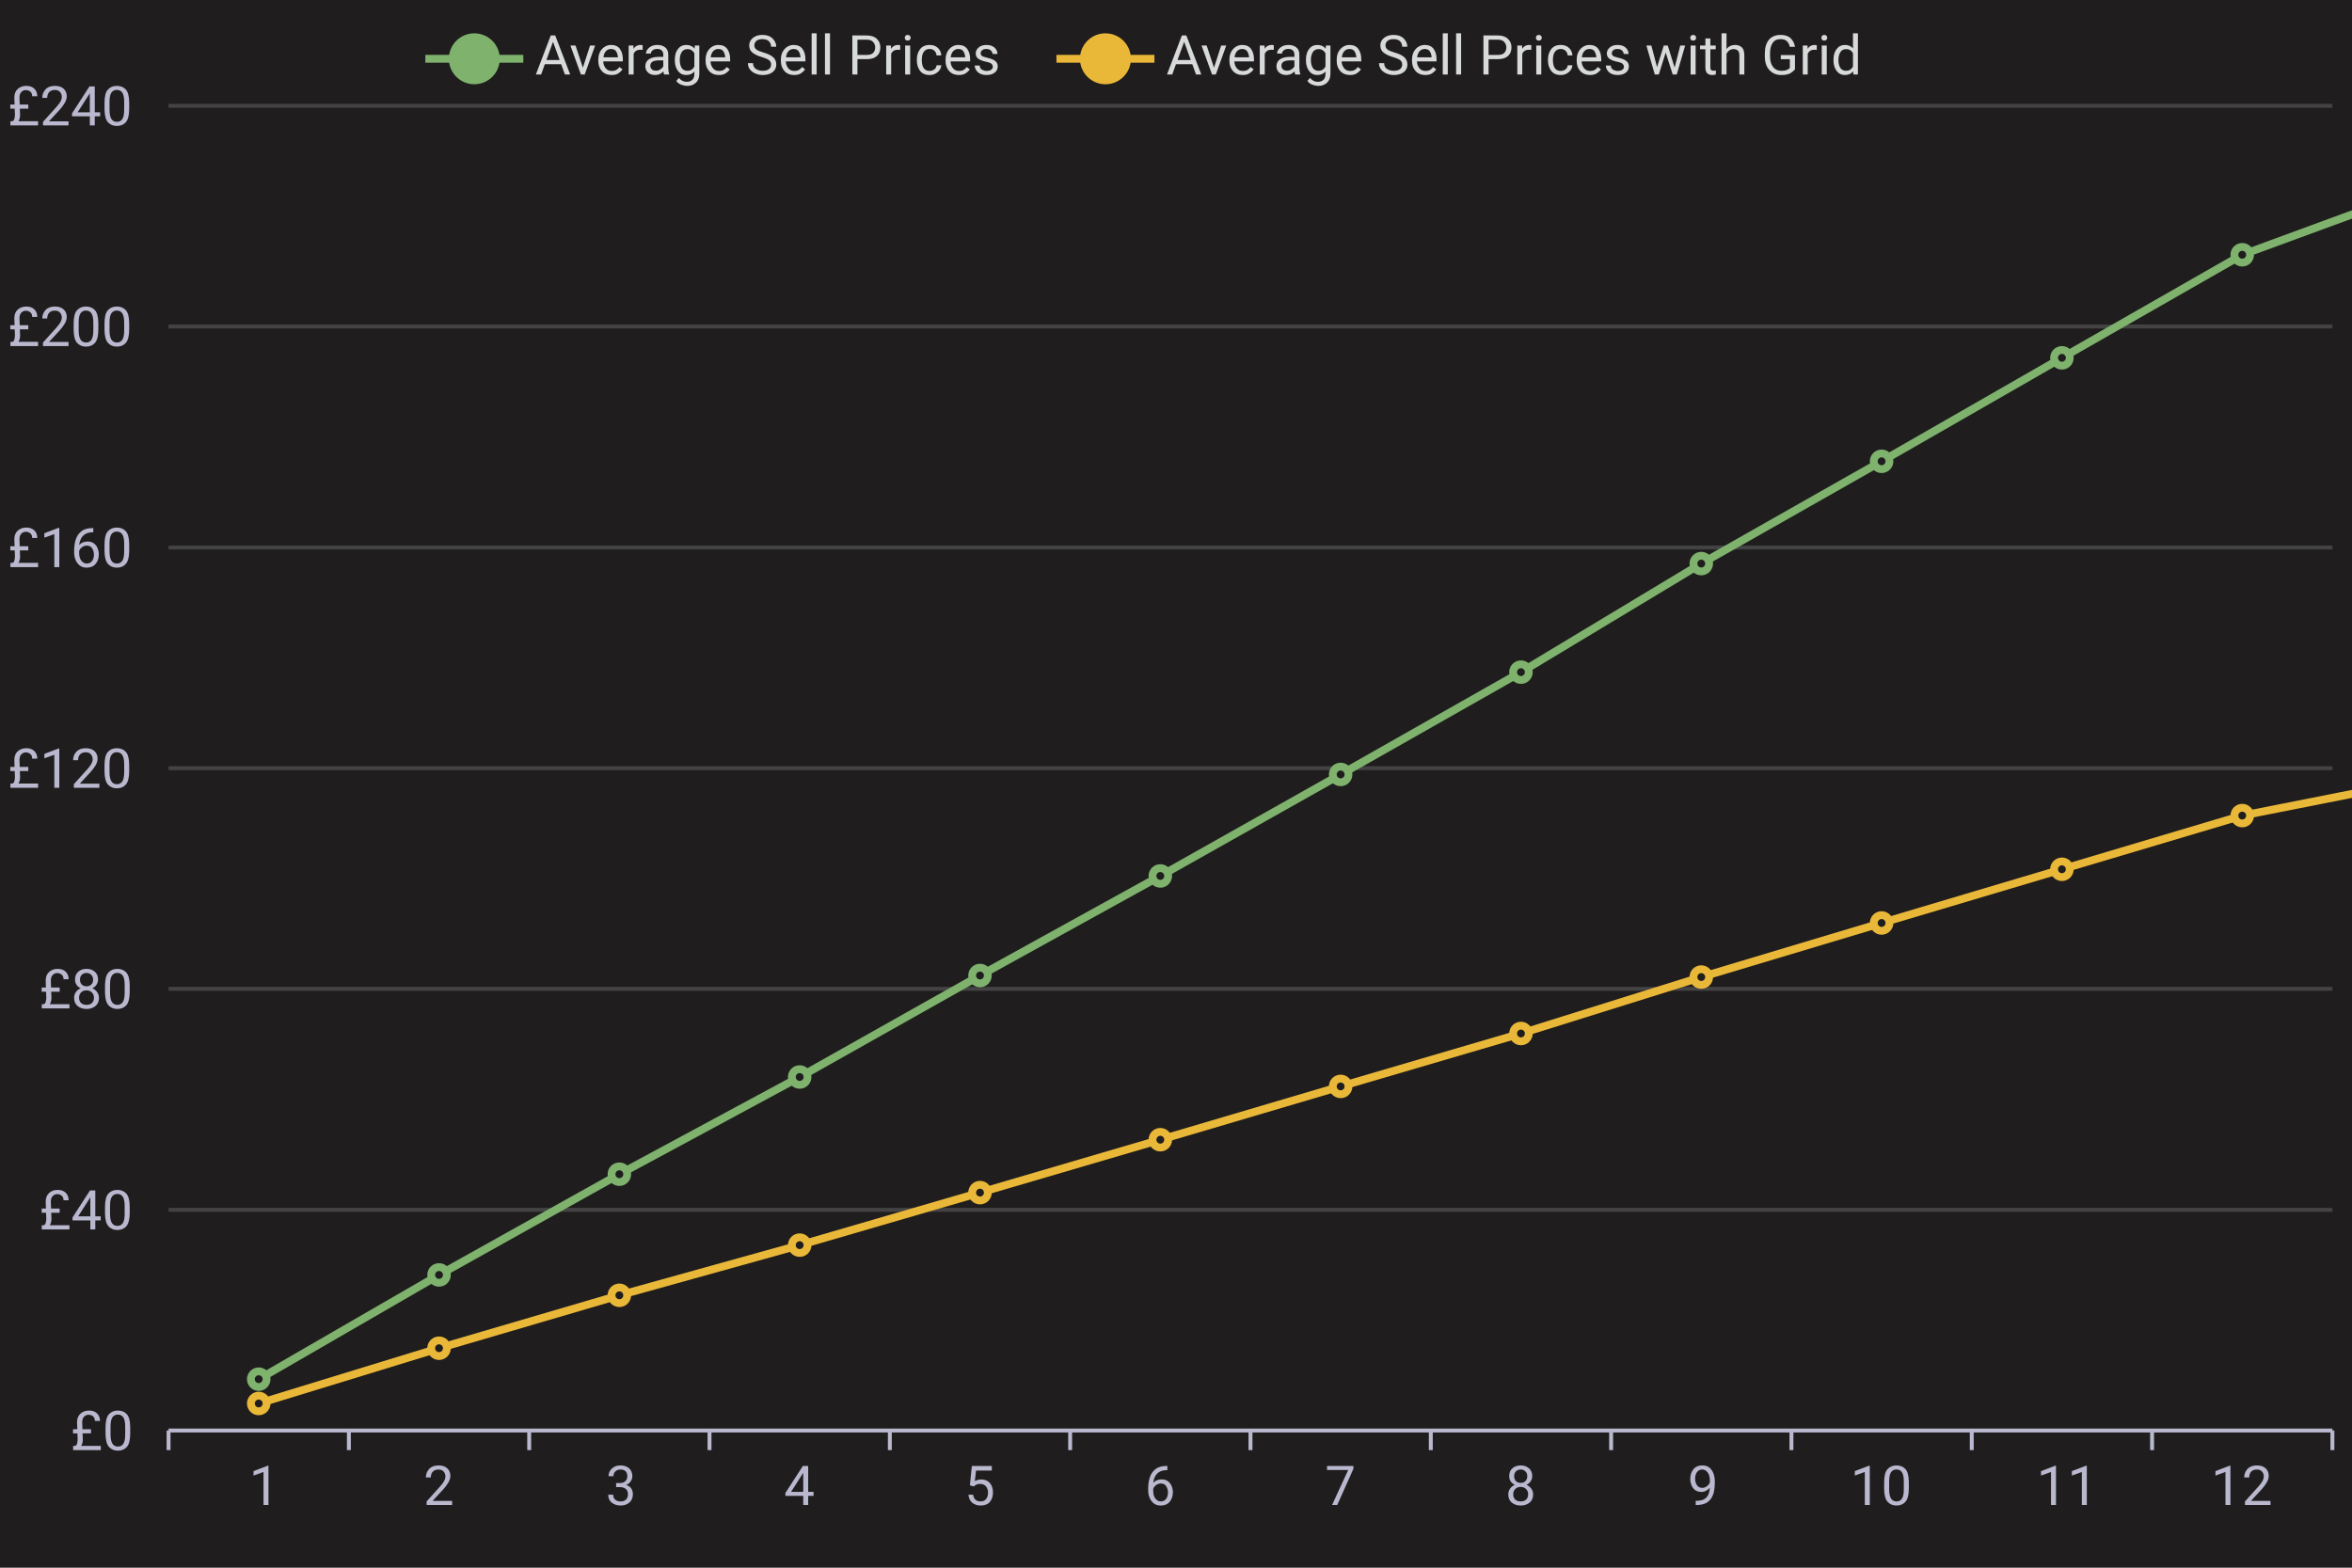
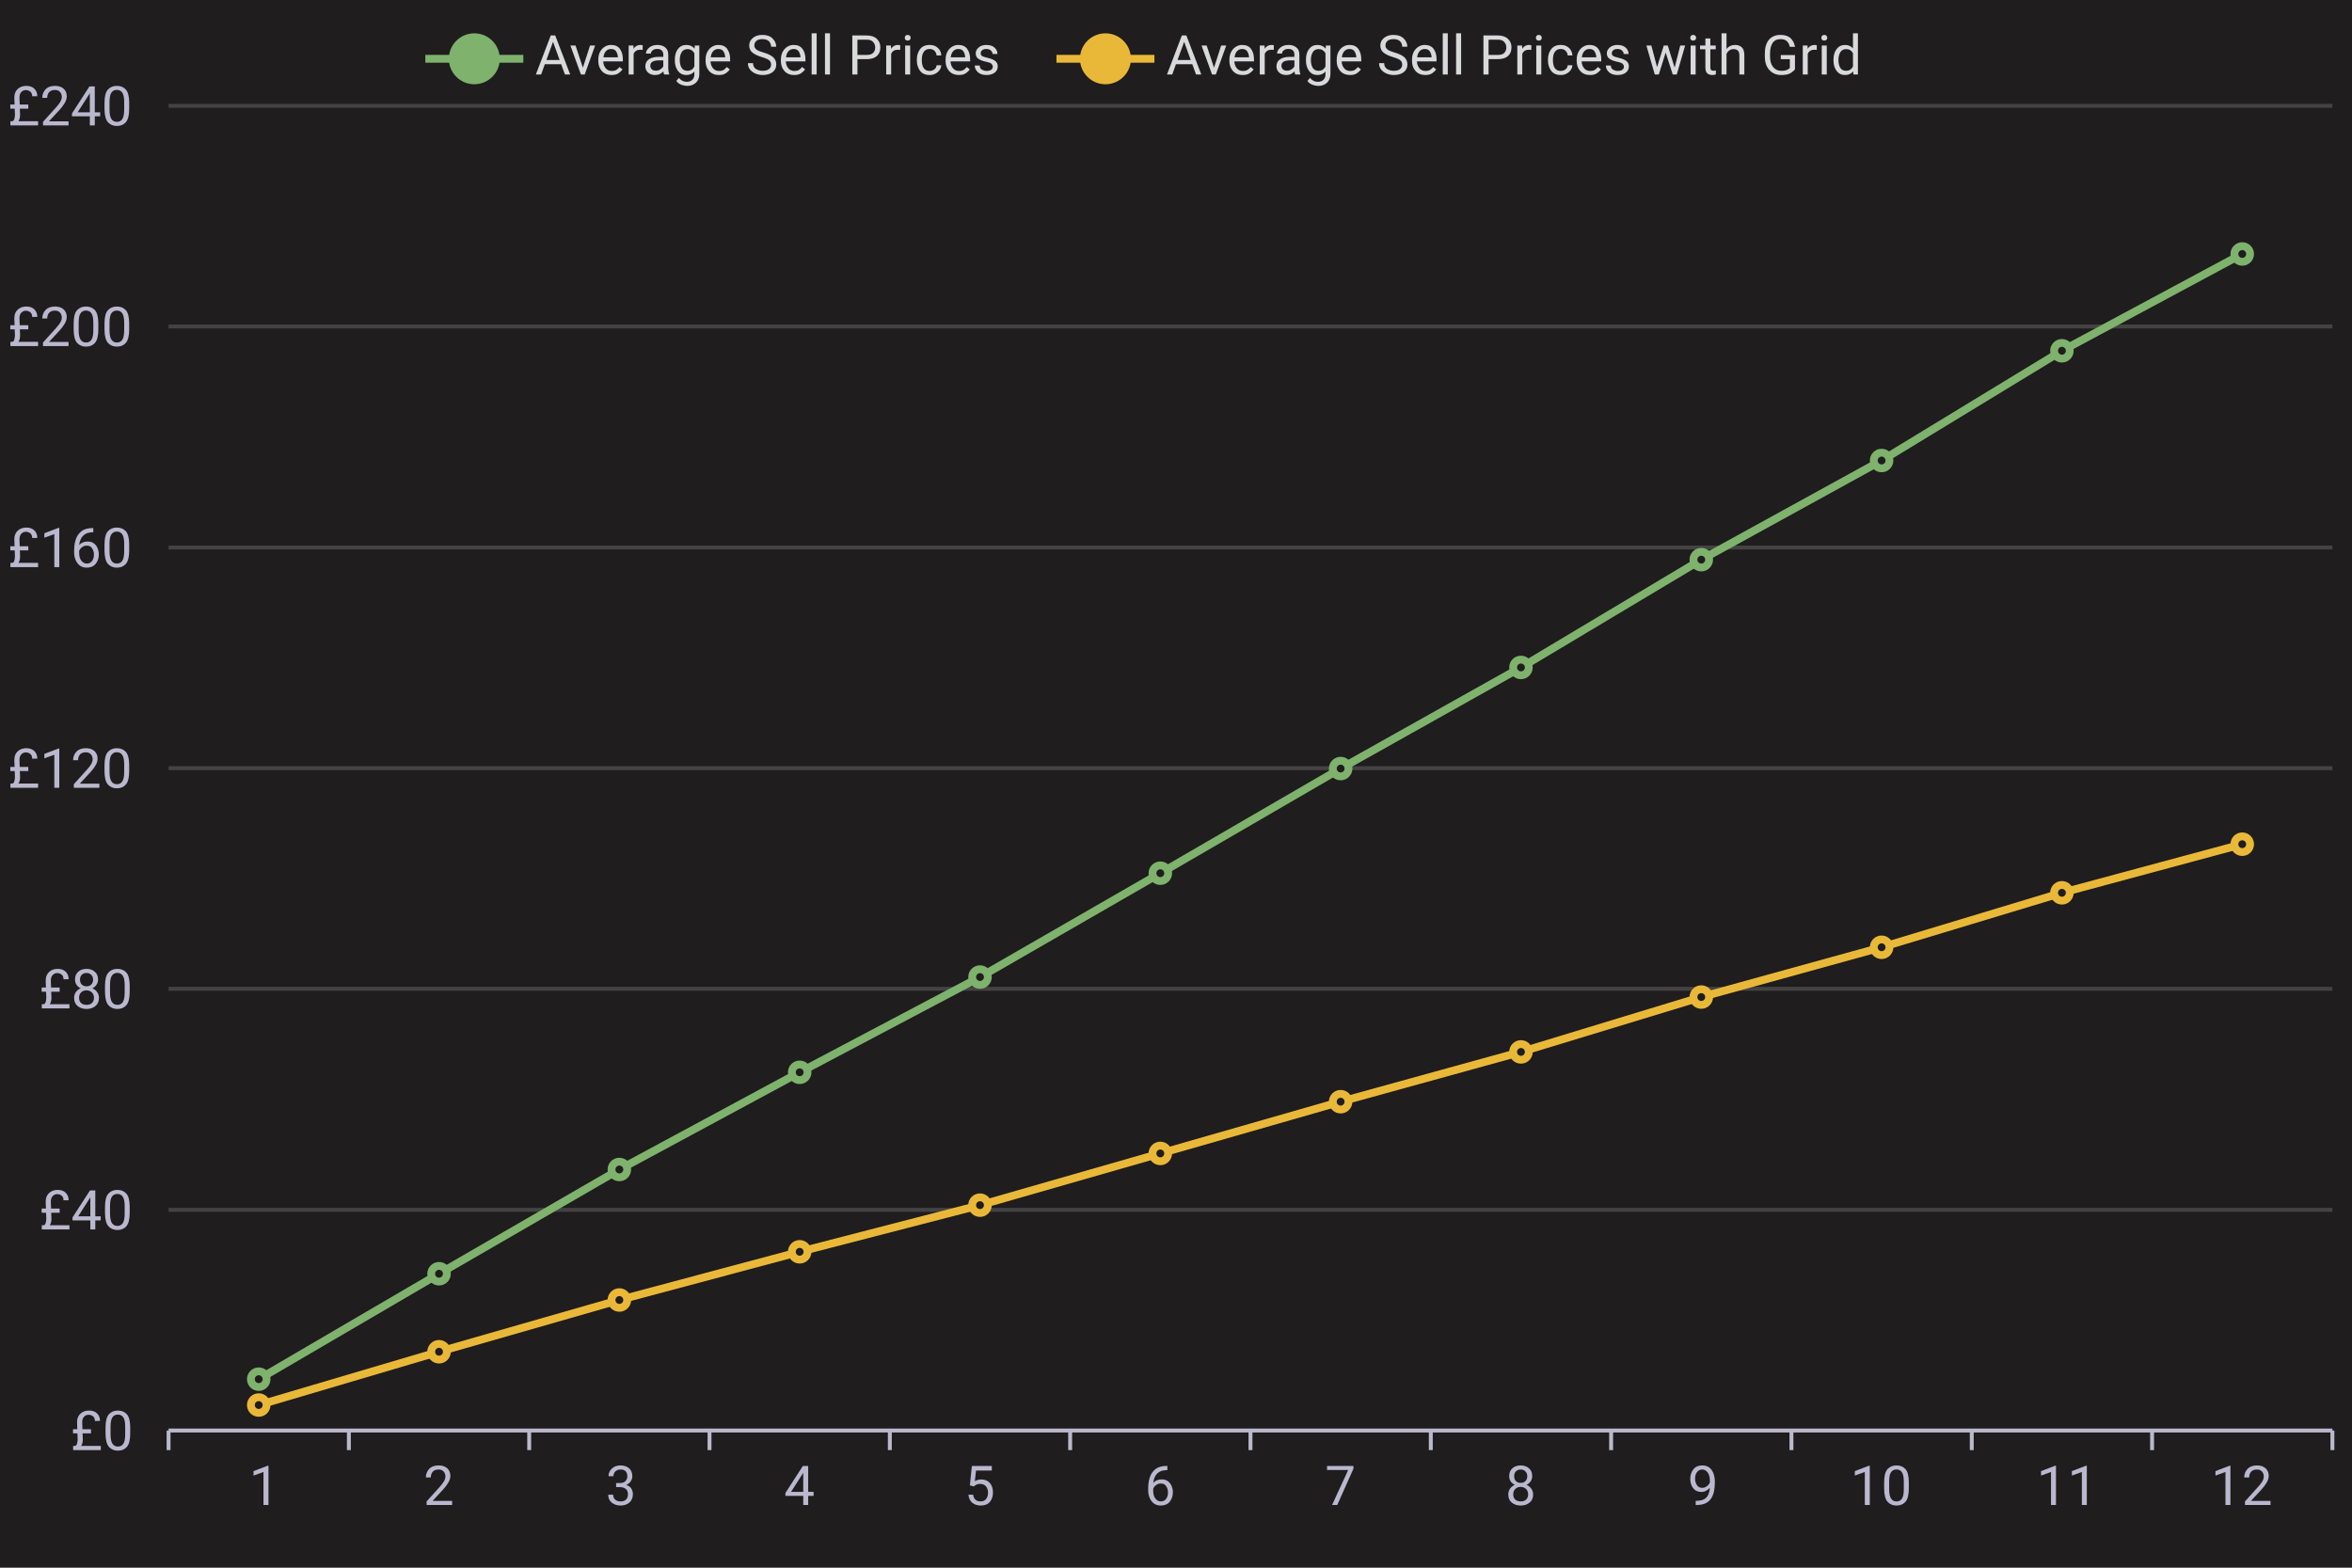
<svg xmlns="http://www.w3.org/2000/svg" width="600" height="400" viewBox="0 0 600 400">
  <rect x="0" y="0" width="600" height="400" fill="#1F1D1D" />
  <g>
    <line stroke-width="2" x1="108.5" y1="15" x2="133.5" y2="15" stroke="#7EB26D" />
    <circle cx="121" cy="15" r="5.5" stroke-width="2" stroke="#7EB26D" fill="#7EB26D" />
    <text font-size="14" x="136.5" y="19" font-family="Roboto" fill="#D8D9DA">
Average Sell Prices
</text>
  </g>
  <g>
    <line stroke-width="2" x1="269.5" y1="15" x2="294.5" y2="15" stroke="#EAB839" />
    <circle cx="282" cy="15" r="5.5" stroke-width="2" stroke="#EAB839" fill="#EAB839" />
    <text font-size="14" x="297.5" y="19" font-family="Roboto" fill="#D8D9DA">
Average Sell Prices with Grid
</text>
  </g>
  <g stroke="#444343">
    <line stroke-width="1" x1="43" y1="27" x2="595" y2="27" />
    <line stroke-width="1" x1="43" y1="83.3" x2="595" y2="83.3" />
    <line stroke-width="1" x1="43" y1="139.7" x2="595" y2="139.7" />
    <line stroke-width="1" x1="43" y1="196" x2="595" y2="196" />
    <line stroke-width="1" x1="43" y1="252.3" x2="595" y2="252.3" />
    <line stroke-width="1" x1="43" y1="308.7" x2="595" y2="308.7" />
  </g>
  <g>
    <text font-size="14" x="2" y="32" font-family="Roboto" fill="#B9B8CE">
£240
</text>
    <text font-size="14" x="2" y="88.3" font-family="Roboto" fill="#B9B8CE">
£200
</text>
    <text font-size="14" x="2" y="144.7" font-family="Roboto" fill="#B9B8CE">
£160
</text>
    <text font-size="14" x="2" y="201" font-family="Roboto" fill="#B9B8CE">
£120
</text>
    <text font-size="14" x="10" y="257.3" font-family="Roboto" fill="#B9B8CE">
£80
</text>
    <text font-size="14" x="10" y="313.7" font-family="Roboto" fill="#B9B8CE">
£40
</text>
    <text font-size="14" x="18" y="370" font-family="Roboto" fill="#B9B8CE">
£0
</text>
  </g>
  <g>
    <g stroke="#B9B8CE">
      <line stroke-width="1" x1="43" y1="365" x2="595" y2="365" />
      <line stroke-width="1" x1="43" y1="365" x2="43" y2="370" />
      <line stroke-width="1" x1="89" y1="365" x2="89" y2="370" />
      <line stroke-width="1" x1="135" y1="365" x2="135" y2="370" />
      <line stroke-width="1" x1="181" y1="365" x2="181" y2="370" />
      <line stroke-width="1" x1="227" y1="365" x2="227" y2="370" />
      <line stroke-width="1" x1="273" y1="365" x2="273" y2="370" />
      <line stroke-width="1" x1="319" y1="365" x2="319" y2="370" />
      <line stroke-width="1" x1="365" y1="365" x2="365" y2="370" />
      <line stroke-width="1" x1="411" y1="365" x2="411" y2="370" />
      <line stroke-width="1" x1="457" y1="365" x2="457" y2="370" />
      <line stroke-width="1" x1="503" y1="365" x2="503" y2="370" />
      <line stroke-width="1" x1="549" y1="365" x2="549" y2="370" />
      <line stroke-width="1" x1="595" y1="365" x2="595" y2="370" />
    </g>
    <text font-size="14" x="63.5" y="384" font-family="Roboto" fill="#B9B8CE">
1
</text>
    <text font-size="14" x="108" y="384" font-family="Roboto" fill="#B9B8CE">
2
</text>
    <text font-size="14" x="154.5" y="384" font-family="Roboto" fill="#B9B8CE">
3
</text>
    <text font-size="14" x="200" y="384" font-family="Roboto" fill="#B9B8CE">
4
</text>
    <text font-size="14" x="246" y="384" font-family="Roboto" fill="#B9B8CE">
5
</text>
    <text font-size="14" x="292" y="384" font-family="Roboto" fill="#B9B8CE">
6
</text>
    <text font-size="14" x="338" y="384" font-family="Roboto" fill="#B9B8CE">
7
</text>
    <text font-size="14" x="384" y="384" font-family="Roboto" fill="#B9B8CE">
8
</text>
    <text font-size="14" x="430.5" y="384" font-family="Roboto" fill="#B9B8CE">
9
</text>
    <text font-size="14" x="472" y="384" font-family="Roboto" fill="#B9B8CE">
10
</text>
    <text font-size="14" x="519.5" y="384" font-family="Roboto" fill="#B9B8CE">
11
</text>
    <text font-size="14" x="564" y="384" font-family="Roboto" fill="#B9B8CE">
12
</text>
  </g>
  <g>
-     <path d="M 66 351.9 L 112 325.3 L 158 299.6 L 204 274.8 L 250 248.9 L 296 223.5 L 342 197.6 L 388 171.5 L 434 143.8 L 480 117.7 L 526 91.3 L 572 65 L 618 48.1" stroke-width="2" fill="none" stroke="#7EB26D" />
+     <path d="M 66 351.9 L 112 325 L 158 298.4 L 204 273.6 L 250 249.3 L 296 222.8 L 342 196.1 L 388 170.3 L 434 142.8 L 480 117.5 L 526 89.5 L 572 64.8" stroke-width="2" fill="none" stroke="#7EB26D" />
    <circle cx="66" cy="351.9" r="2" stroke-width="2" stroke="#7EB26D" fill="#1F1D1D" />
-     <circle cx="112" cy="325.3" r="2" stroke-width="2" stroke="#7EB26D" fill="#1F1D1D" />
-     <circle cx="158" cy="299.6" r="2" stroke-width="2" stroke="#7EB26D" fill="#1F1D1D" />
-     <circle cx="204" cy="274.8" r="2" stroke-width="2" stroke="#7EB26D" fill="#1F1D1D" />
-     <circle cx="250" cy="248.9" r="2" stroke-width="2" stroke="#7EB26D" fill="#1F1D1D" />
-     <circle cx="296" cy="223.5" r="2" stroke-width="2" stroke="#7EB26D" fill="#1F1D1D" />
-     <circle cx="342" cy="197.6" r="2" stroke-width="2" stroke="#7EB26D" fill="#1F1D1D" />
-     <circle cx="388" cy="171.5" r="2" stroke-width="2" stroke="#7EB26D" fill="#1F1D1D" />
-     <circle cx="434" cy="143.8" r="2" stroke-width="2" stroke="#7EB26D" fill="#1F1D1D" />
-     <circle cx="480" cy="117.7" r="2" stroke-width="2" stroke="#7EB26D" fill="#1F1D1D" />
-     <circle cx="526" cy="91.3" r="2" stroke-width="2" stroke="#7EB26D" fill="#1F1D1D" />
-     <circle cx="572" cy="65" r="2" stroke-width="2" stroke="#7EB26D" fill="#1F1D1D" />
-     <circle cx="618" cy="48.1" r="2" stroke-width="2" stroke="#7EB26D" fill="#1F1D1D" />
+     <circle cx="112" cy="325" r="2" stroke-width="2" stroke="#7EB26D" fill="#1F1D1D" />
+     <circle cx="158" cy="298.4" r="2" stroke-width="2" stroke="#7EB26D" fill="#1F1D1D" />
+     <circle cx="204" cy="273.6" r="2" stroke-width="2" stroke="#7EB26D" fill="#1F1D1D" />
+     <circle cx="250" cy="249.3" r="2" stroke-width="2" stroke="#7EB26D" fill="#1F1D1D" />
+     <circle cx="296" cy="222.8" r="2" stroke-width="2" stroke="#7EB26D" fill="#1F1D1D" />
+     <circle cx="342" cy="196.1" r="2" stroke-width="2" stroke="#7EB26D" fill="#1F1D1D" />
+     <circle cx="388" cy="170.3" r="2" stroke-width="2" stroke="#7EB26D" fill="#1F1D1D" />
+     <circle cx="434" cy="142.8" r="2" stroke-width="2" stroke="#7EB26D" fill="#1F1D1D" />
+     <circle cx="480" cy="117.5" r="2" stroke-width="2" stroke="#7EB26D" fill="#1F1D1D" />
+     <circle cx="526" cy="89.5" r="2" stroke-width="2" stroke="#7EB26D" fill="#1F1D1D" />
+     <circle cx="572" cy="64.8" r="2" stroke-width="2" stroke="#7EB26D" fill="#1F1D1D" />
  </g>
  <g>
-     <path d="M 66 358.1 L 112 344 L 158 330.5 L 204 317.7 L 250 304.3 L 296 290.8 L 342 277.2 L 388 263.7 L 434 249.3 L 480 235.5 L 526 221.8 L 572 208.1 L 618 199" stroke-width="2" fill="none" stroke="#EAB839" />
-     <circle cx="66" cy="358.1" r="2" stroke-width="2" stroke="#EAB839" fill="#1F1D1D" />
-     <circle cx="112" cy="344" r="2" stroke-width="2" stroke="#EAB839" fill="#1F1D1D" />
-     <circle cx="158" cy="330.5" r="2" stroke-width="2" stroke="#EAB839" fill="#1F1D1D" />
-     <circle cx="204" cy="317.7" r="2" stroke-width="2" stroke="#EAB839" fill="#1F1D1D" />
-     <circle cx="250" cy="304.3" r="2" stroke-width="2" stroke="#EAB839" fill="#1F1D1D" />
-     <circle cx="296" cy="290.8" r="2" stroke-width="2" stroke="#EAB839" fill="#1F1D1D" />
-     <circle cx="342" cy="277.2" r="2" stroke-width="2" stroke="#EAB839" fill="#1F1D1D" />
-     <circle cx="388" cy="263.7" r="2" stroke-width="2" stroke="#EAB839" fill="#1F1D1D" />
-     <circle cx="434" cy="249.3" r="2" stroke-width="2" stroke="#EAB839" fill="#1F1D1D" />
-     <circle cx="480" cy="235.5" r="2" stroke-width="2" stroke="#EAB839" fill="#1F1D1D" />
-     <circle cx="526" cy="221.8" r="2" stroke-width="2" stroke="#EAB839" fill="#1F1D1D" />
-     <circle cx="572" cy="208.1" r="2" stroke-width="2" stroke="#EAB839" fill="#1F1D1D" />
-     <circle cx="618" cy="199" r="2" stroke-width="2" stroke="#EAB839" fill="#1F1D1D" />
+     <path d="M 66 358.5 L 112 344.9 L 158 331.7 L 204 319.4 L 250 307.5 L 296 294.3 L 342 281.1 L 388 268.4 L 434 254.4 L 480 241.7 L 526 227.8 L 572 215.4" stroke-width="2" fill="none" stroke="#EAB839" />
+     <circle cx="66" cy="358.5" r="2" stroke-width="2" stroke="#EAB839" fill="#1F1D1D" />
+     <circle cx="112" cy="344.9" r="2" stroke-width="2" stroke="#EAB839" fill="#1F1D1D" />
+     <circle cx="158" cy="331.7" r="2" stroke-width="2" stroke="#EAB839" fill="#1F1D1D" />
+     <circle cx="204" cy="319.4" r="2" stroke-width="2" stroke="#EAB839" fill="#1F1D1D" />
+     <circle cx="250" cy="307.5" r="2" stroke-width="2" stroke="#EAB839" fill="#1F1D1D" />
+     <circle cx="296" cy="294.3" r="2" stroke-width="2" stroke="#EAB839" fill="#1F1D1D" />
+     <circle cx="342" cy="281.1" r="2" stroke-width="2" stroke="#EAB839" fill="#1F1D1D" />
+     <circle cx="388" cy="268.4" r="2" stroke-width="2" stroke="#EAB839" fill="#1F1D1D" />
+     <circle cx="434" cy="254.4" r="2" stroke-width="2" stroke="#EAB839" fill="#1F1D1D" />
+     <circle cx="480" cy="241.7" r="2" stroke-width="2" stroke="#EAB839" fill="#1F1D1D" />
+     <circle cx="526" cy="227.8" r="2" stroke-width="2" stroke="#EAB839" fill="#1F1D1D" />
+     <circle cx="572" cy="215.4" r="2" stroke-width="2" stroke="#EAB839" fill="#1F1D1D" />
  </g>
</svg>
